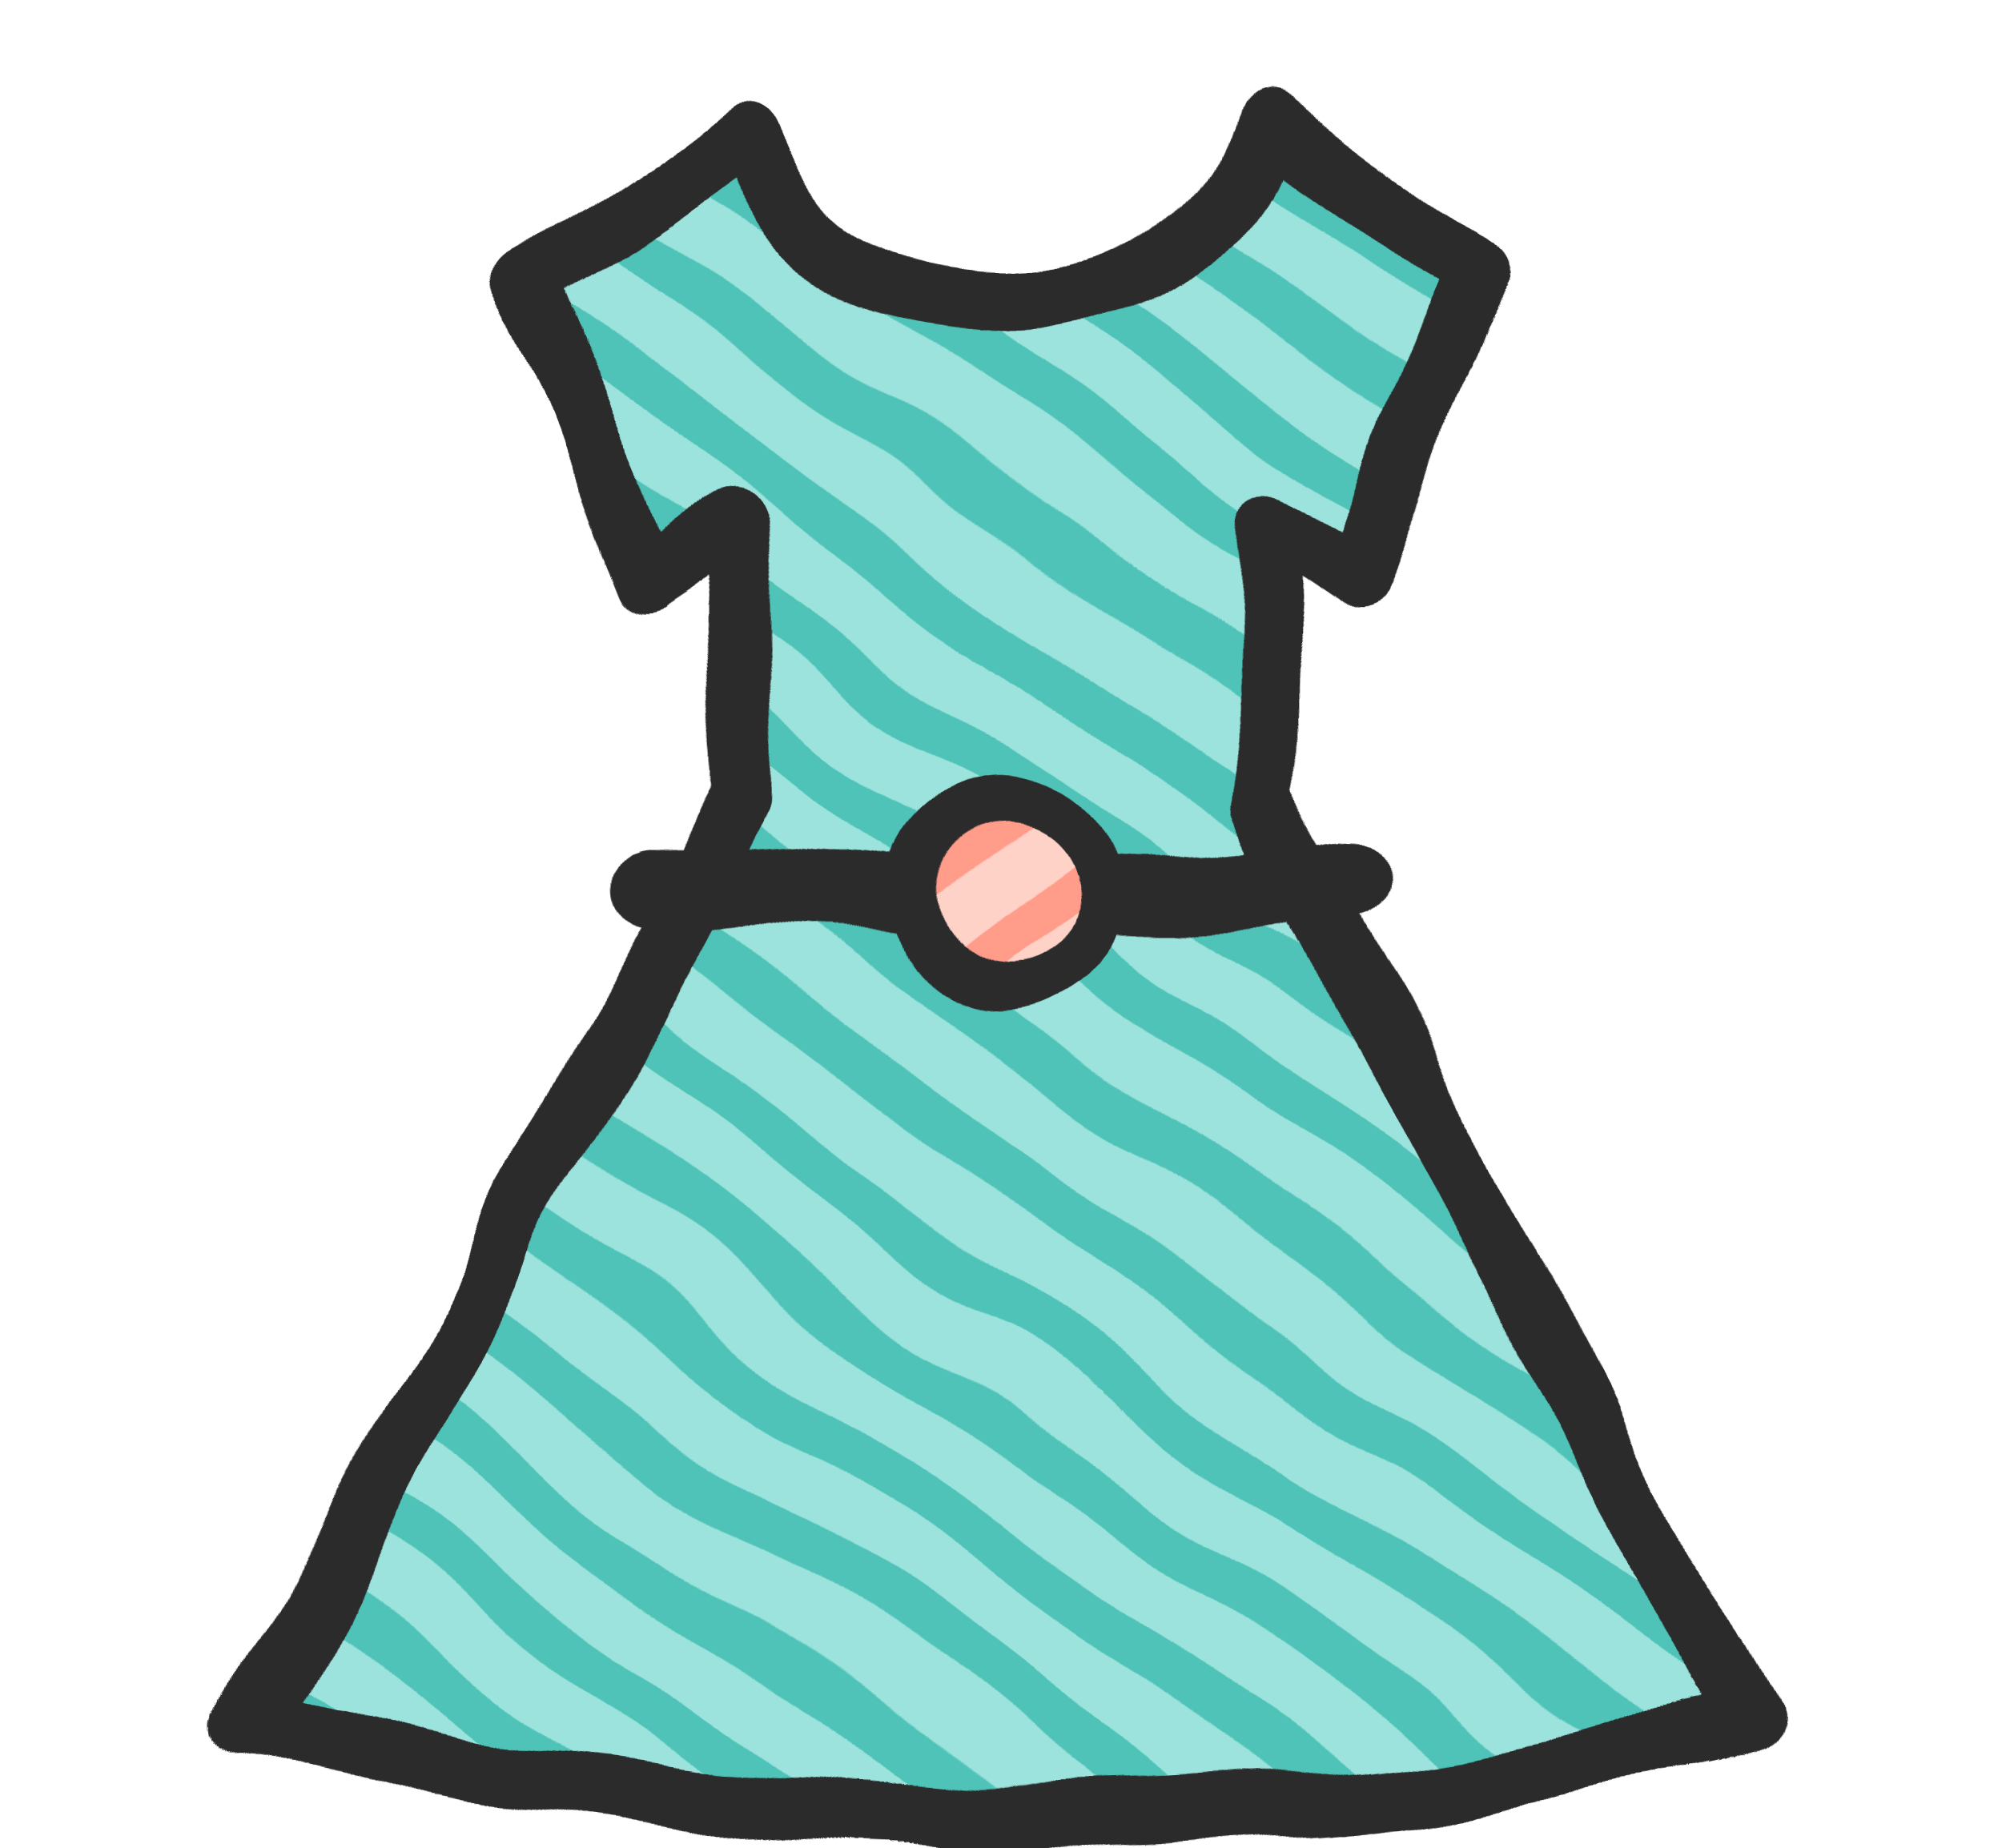
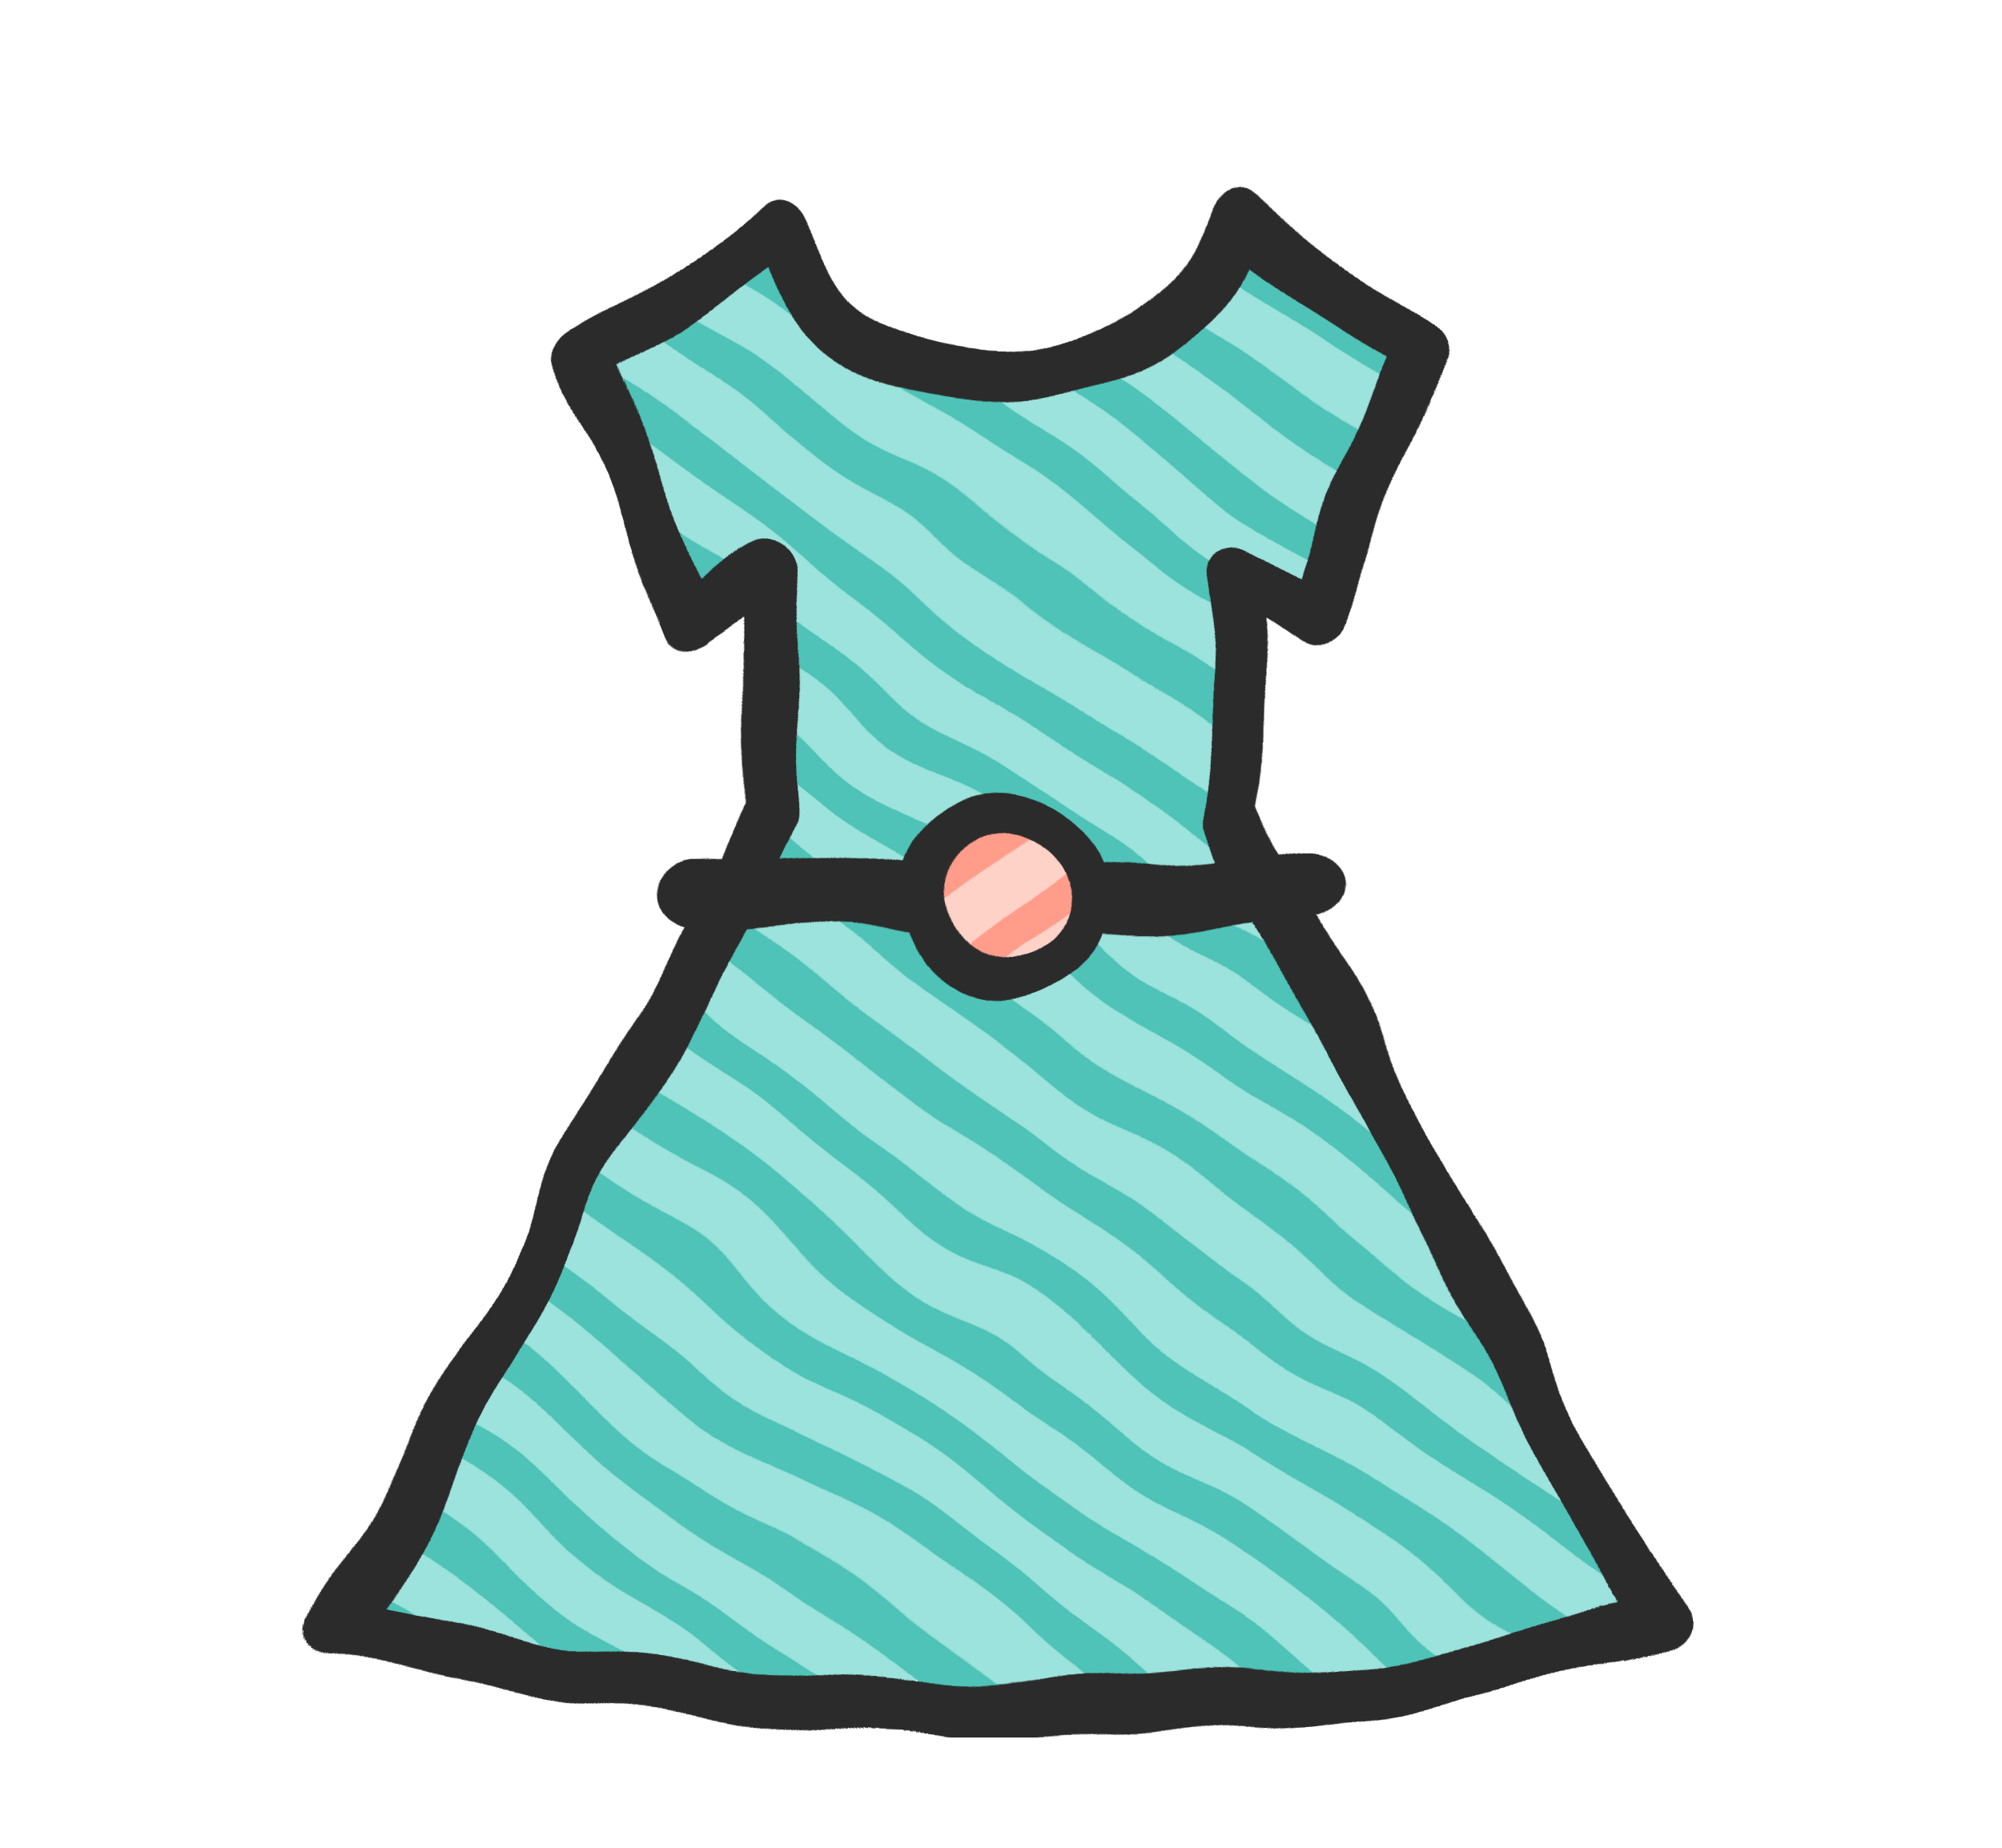
<svg xmlns="http://www.w3.org/2000/svg" width="130" height="120" viewBox="0 0 130 120">
  <defs>
    <filter id="titrek" filterUnits="userSpaceOnUse" x="0" y="0" width="100%" height="100%">
      <feTurbulence type="fractalNoise" baseFrequency="0.06" numOctaves="2" seed="167" result="g" />
      <feDisplacementMap in="SourceGraphic" in2="g" scale="3.5" xChannelSelector="R" yChannelSelector="G" />
    </filter>
    <pattern id="elbise" width="7" height="7" patternUnits="userSpaceOnUse" patternTransform="rotate(35)">
      <rect width="7" height="7" fill="#9be3dc" />
      <line x1="0" y1="3.5" x2="7" y2="3.5" stroke="#4fc3b8" stroke-width="3" stroke-linecap="round" />
    </pattern>
    <pattern id="pembe" width="6" height="6" patternUnits="userSpaceOnUse" patternTransform="rotate(-35)">
      <rect width="6" height="6" fill="#ffd2c8" />
      <line x1="0" y1="3.0" x2="6" y2="3.0" stroke="#ff9c8a" stroke-width="2.5" stroke-linecap="round" />
    </pattern>
  </defs>
-   <g filter="url(#titrek)" stroke="#2b2b2b" stroke-width="4" stroke-linecap="round" stroke-linejoin="round">
-     <path d="M48 8 q4 12 17 12 q13 0 17 -12 l14 10 l-8 20 l-6 -4 v18 l32 60 q-49 12 -98 0 l32 -60 v-18 l-6 4 l-8 -20z" fill="url(#elbise)" />
-     <path d="M42 58 h46" fill="none" stroke-width="5" />
-     <circle cx="65" cy="58" r="6" fill="url(#pembe)" stroke-width="3" />
+   <g transform="translate(7.8 7.2) scale(0.88)">
+     <g filter="url(#titrek)" stroke="#2b2b2b" stroke-width="4" stroke-linecap="round" stroke-linejoin="round">
+       <path d="M48 8 q4 12 17 12 q13 0 17 -12 l14 10 l-8 20 l-6 -4 v18 l32 60 q-49 12 -98 0 l32 -60 v-18 l-6 4 l-8 -20z" fill="url(#elbise)" />
+       <path d="M42 58 h46" fill="none" stroke-width="5" />
+       <circle cx="65" cy="58" r="6" fill="url(#pembe)" stroke-width="3" />
+     </g>
  </g>
</svg>
